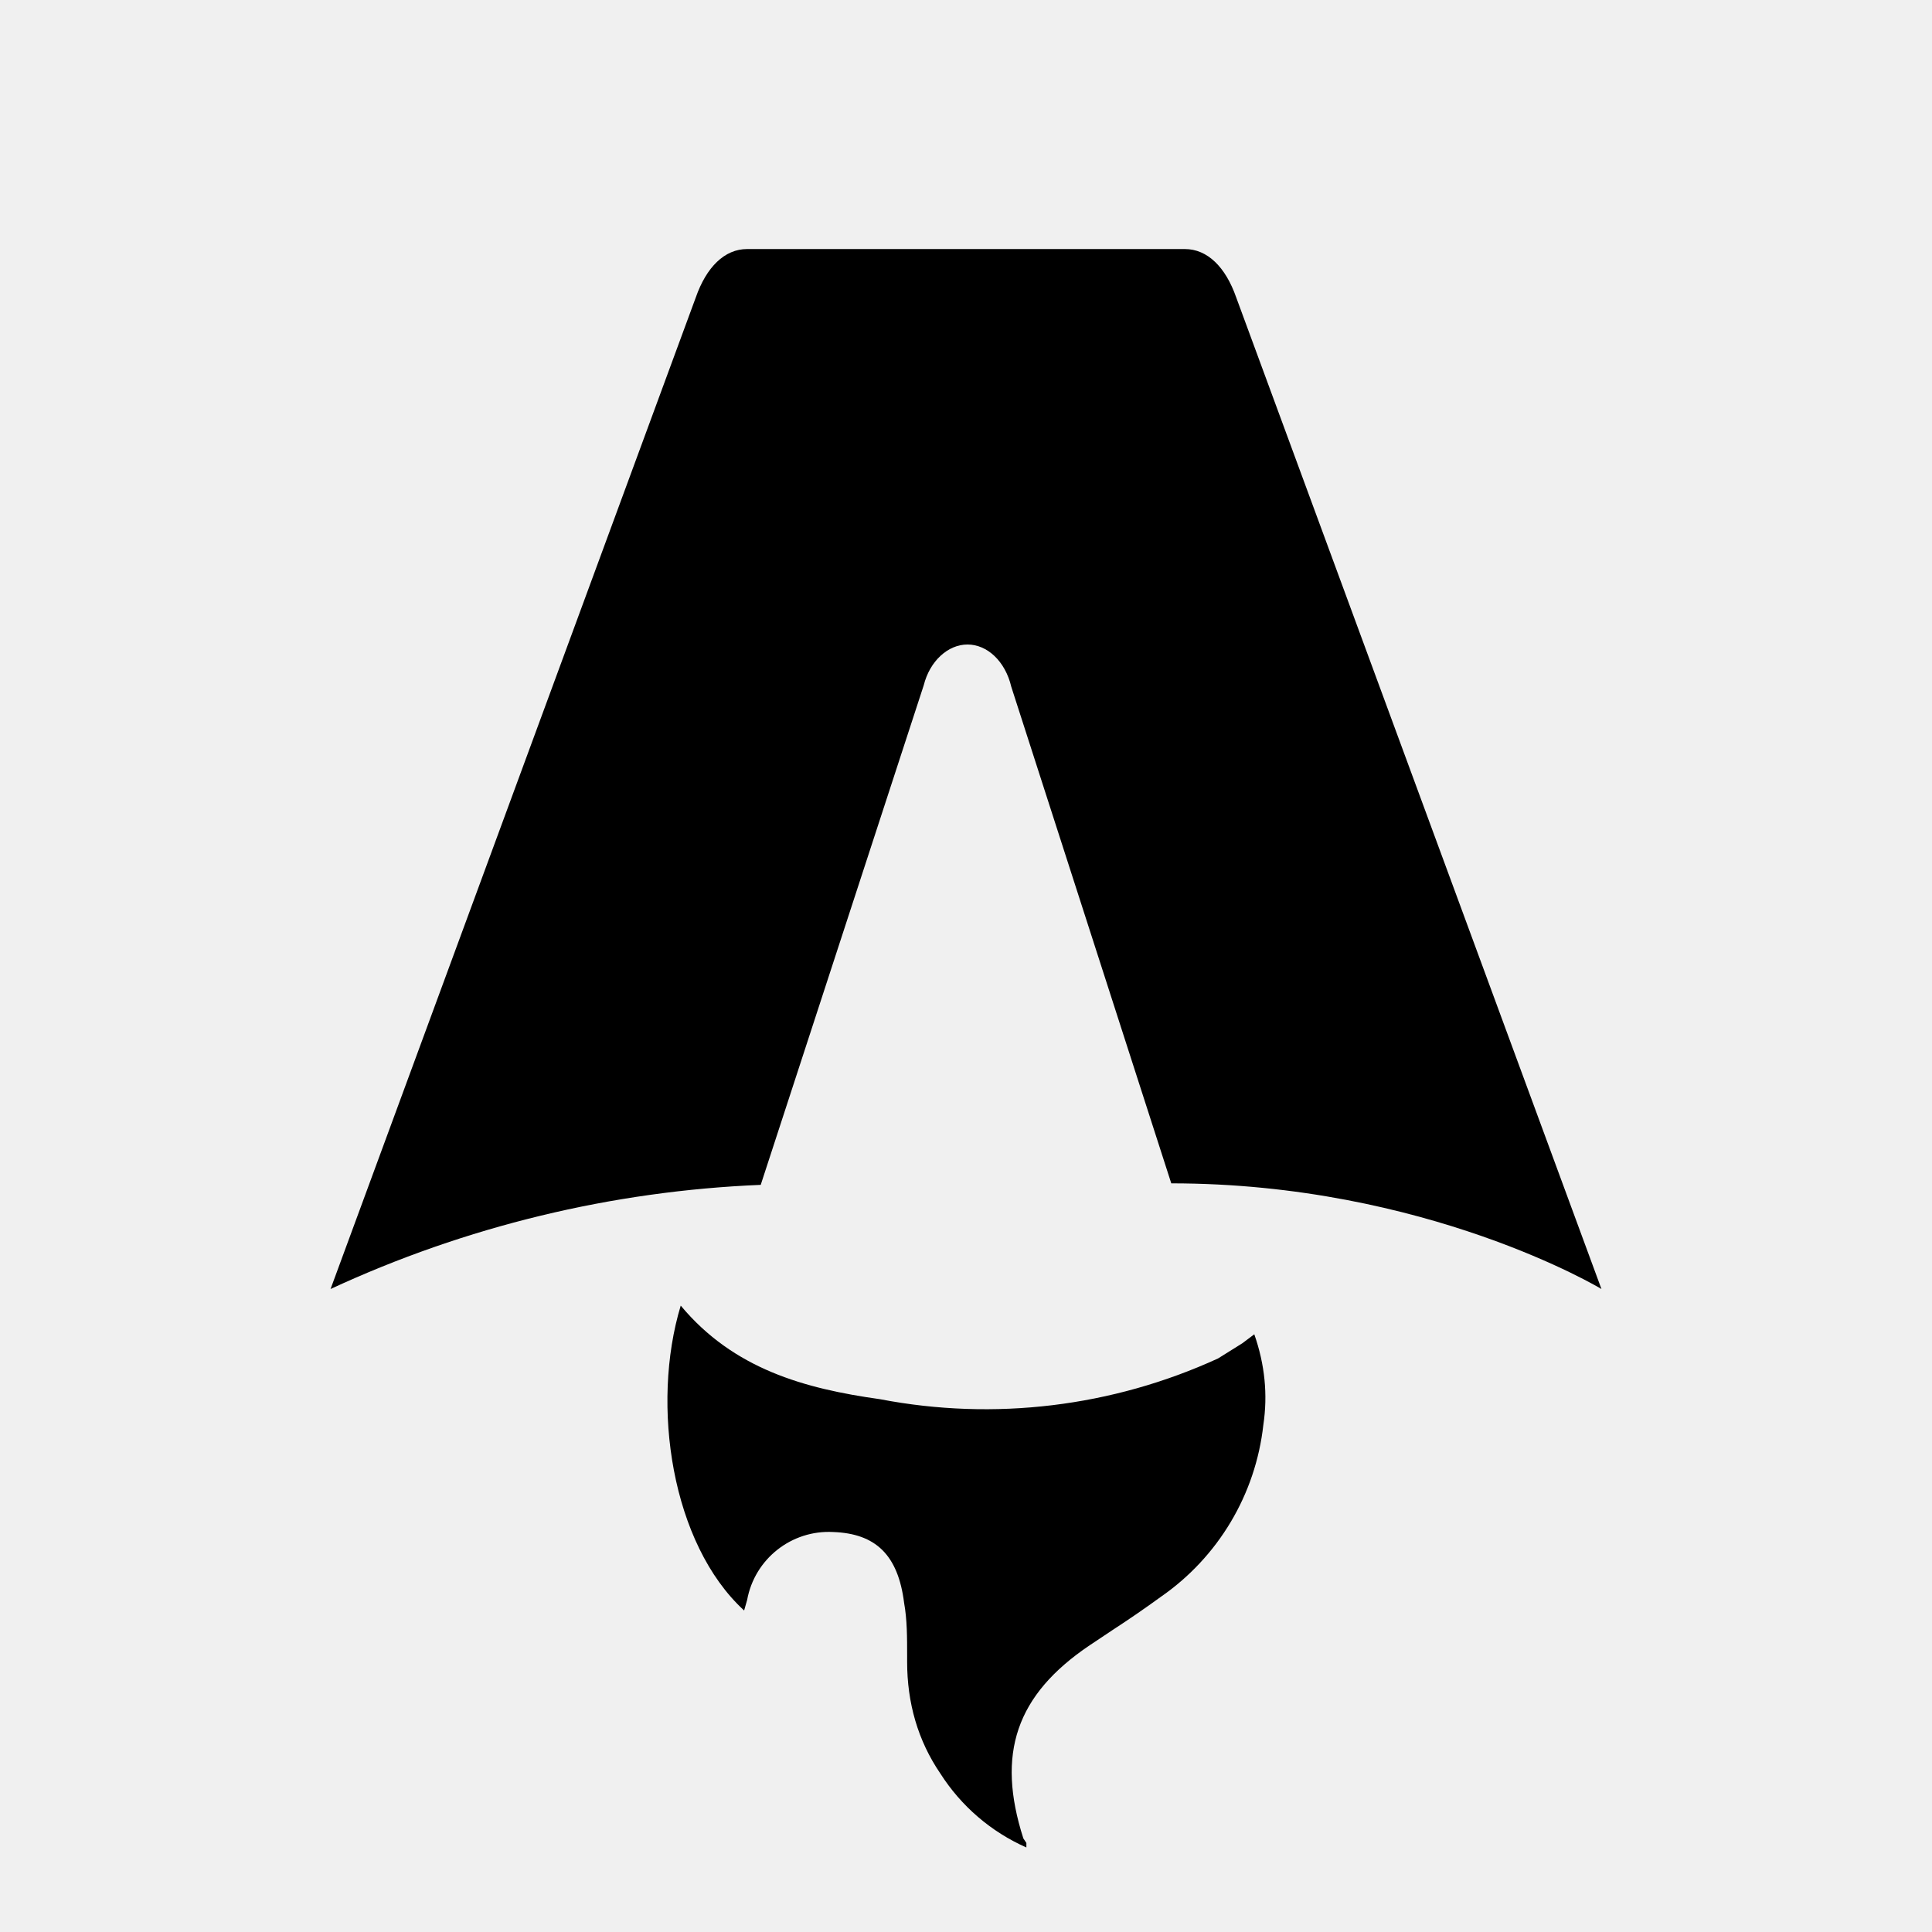
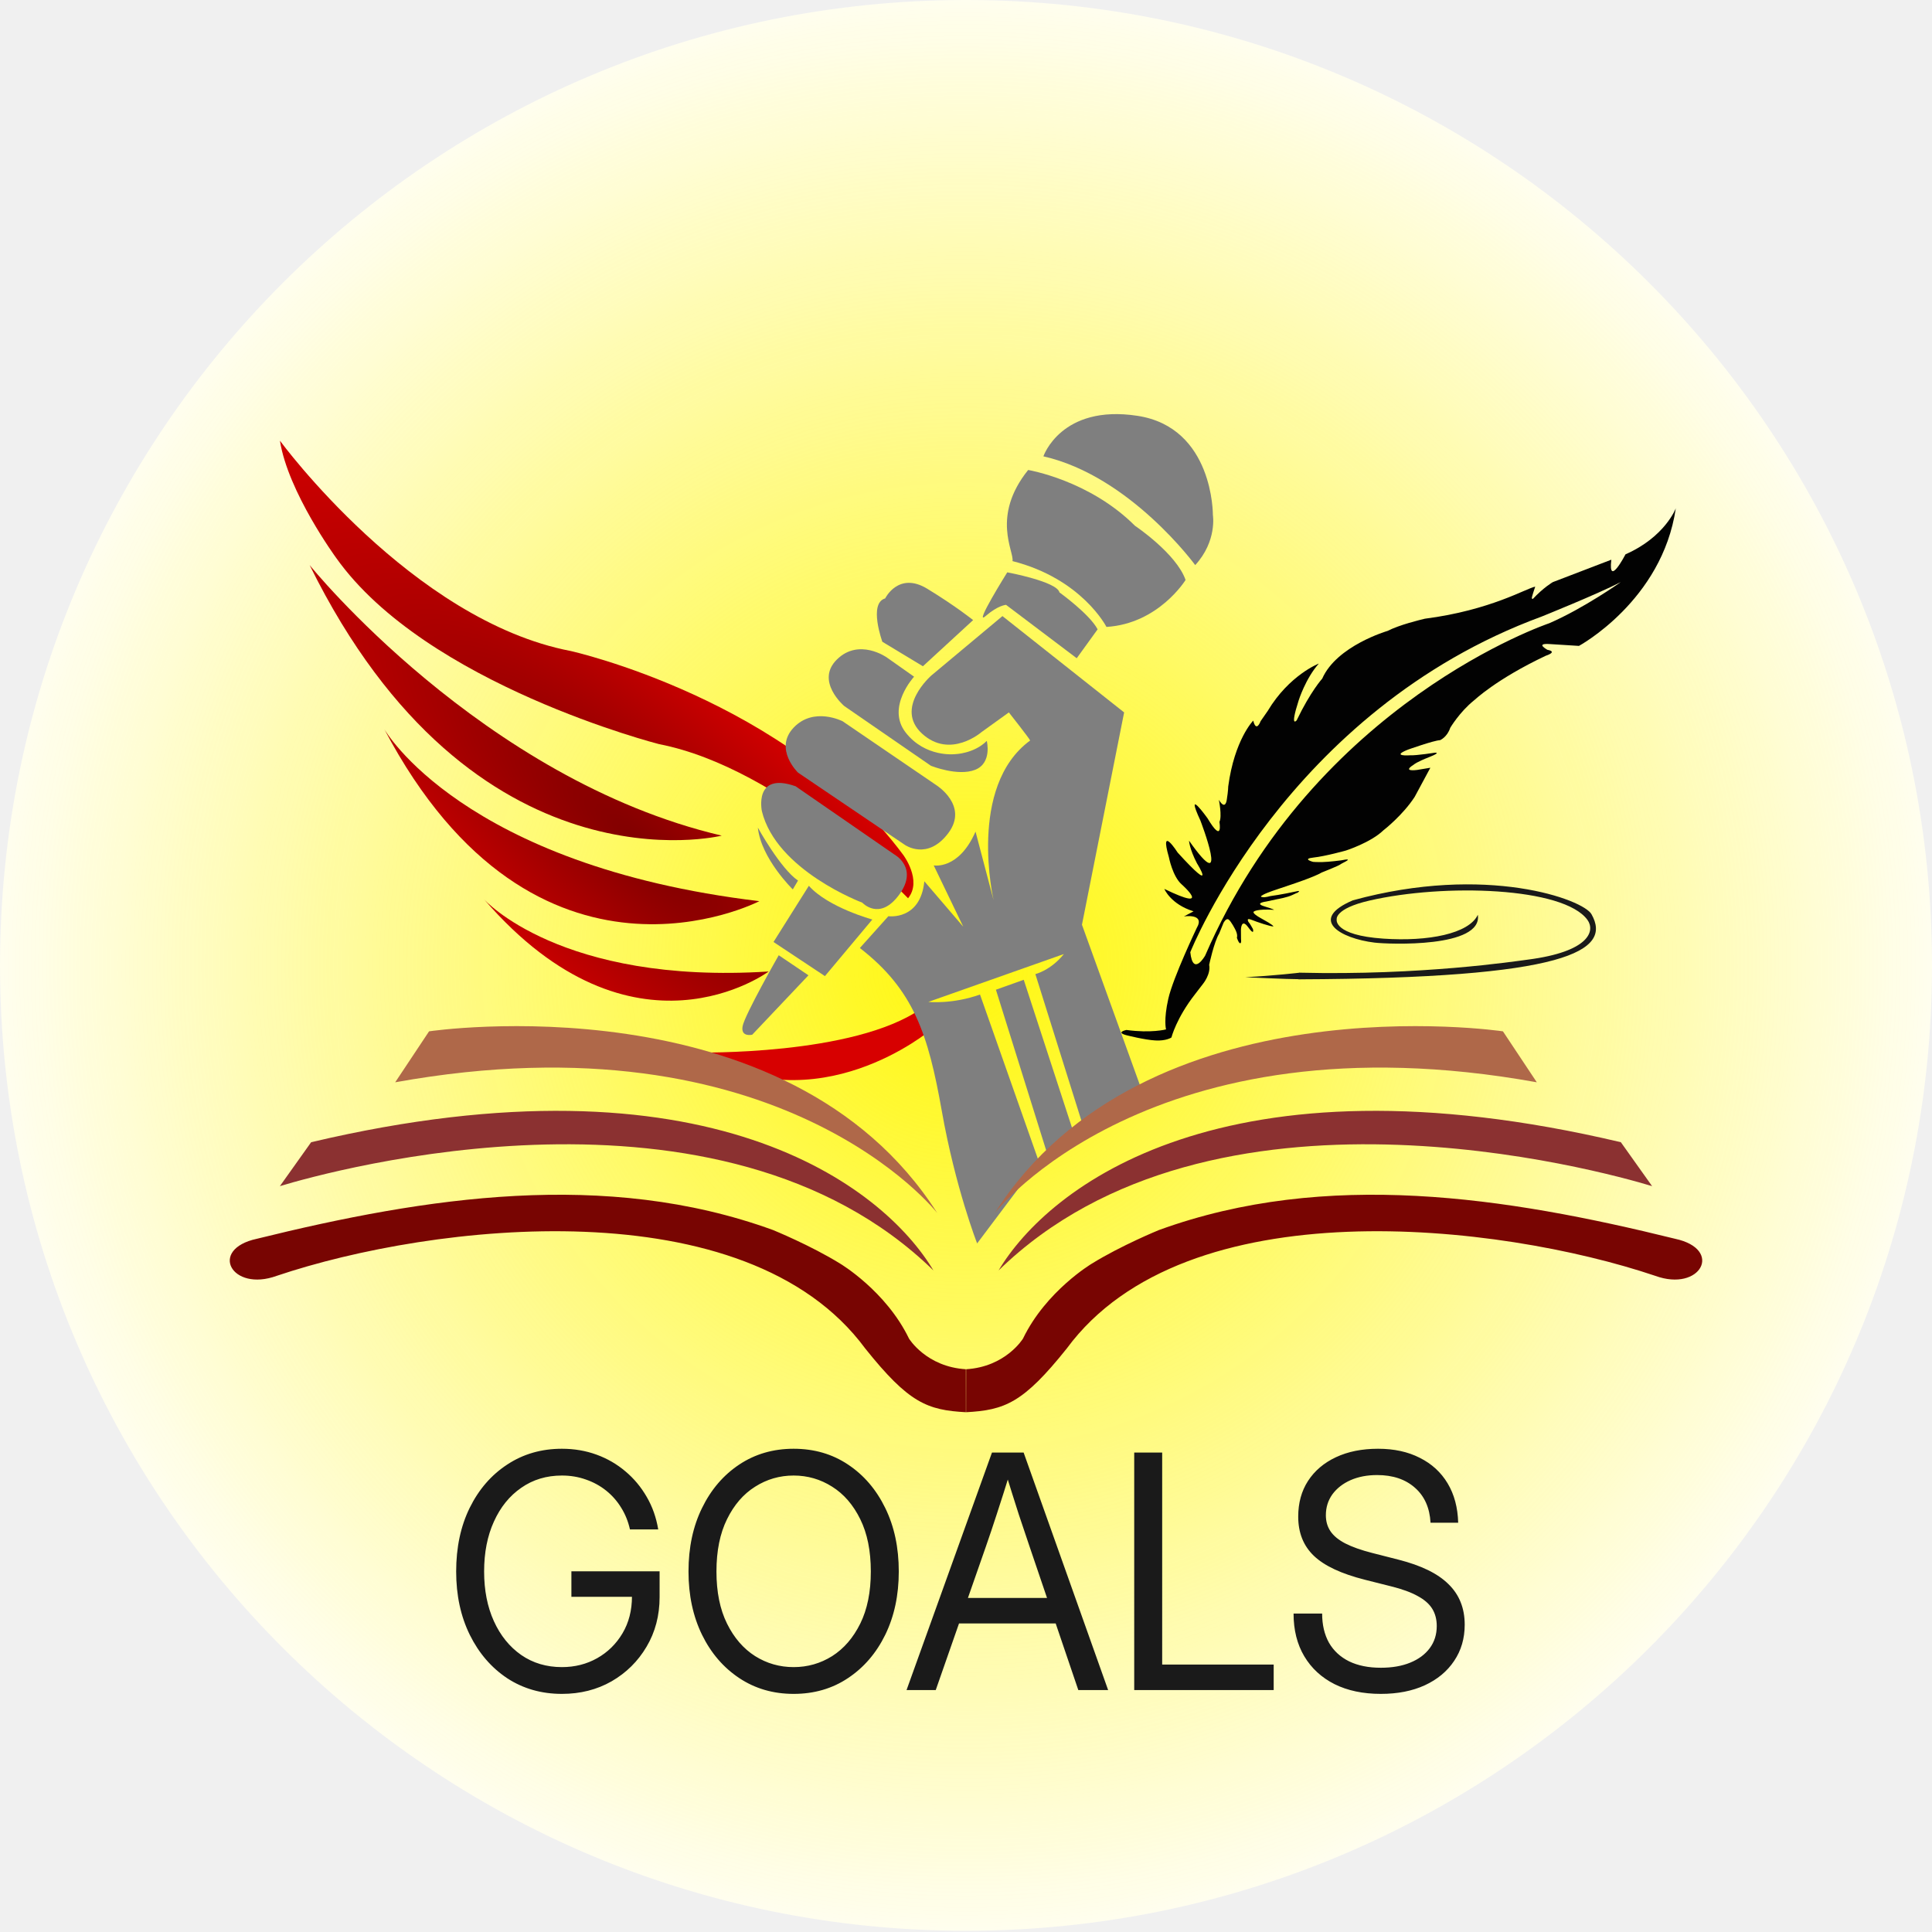
- <svg xmlns="http://www.w3.org/2000/svg" fill="none" viewBox="0 0 128 128">
-   <path d="M50.4 78.5a75.1 75.1 0 0 0-28.5 6.9l24.2-65.7c.7-2 1.9-3.2 3.4-3.2h29c1.5 0 2.7 1.2 3.4 3.2l24.2 65.7s-11.6-7-28.5-7L67 45.5c-.4-1.7-1.6-2.8-2.9-2.8-1.3 0-2.5 1.1-2.9 2.7L50.4 78.5Zm-1.1 28.2Zm-4.2-20.2c-2 6.6-.6 15.8 4.2 20.2a17.5 17.5 0 0 1 .2-.7 5.5 5.5 0 0 1 5.7-4.5c2.8.1 4.3 1.5 4.7 4.7.2 1.1.2 2.3.2 3.5v.4c0 2.7.7 5.2 2.2 7.4a13 13 0 0 0 5.7 4.9v-.3l-.2-.3c-1.8-5.6-.5-9.5 4.4-12.8l1.5-1a73 73 0 0 0 3.2-2.2 16 16 0 0 0 6.8-11.4c.3-2 .1-4-.6-6l-.8.6-1.6 1a37 37 0 0 1-22.4 2.7c-5-.7-9.7-2-13.2-6.2Z" />
-   <style>
-         path { fill: #000; }
-         @media (prefers-color-scheme: dark) {
-             path { fill: #FFF; }
-         }
-     </style>
+ <svg xmlns="http://www.w3.org/2000/svg" width="1024" height="1024">
+   <defs>
+     <radialGradient id="a" cx="524.276" cy="499.673" r="370" fx="524.276" fy="499.673" gradientTransform="rotate(-.228 -44601.771 54539.74)scale(1.38565 1.3847)" gradientUnits="userSpaceOnUse">
+       <stop offset="0" style="stop-color:#fff70d;stop-opacity:1" />
+       <stop offset="1" style="stop-color:#fff70d;stop-opacity:0" />
+     </radialGradient>
+     <radialGradient id="b" cx="314.086" cy="434.843" r="147.556" fx="314.086" fy="434.843" gradientTransform="matrix(.44664 -.49253 1.67935 1.52099 -529.97 -57.896)" gradientUnits="userSpaceOnUse">
+       <stop offset="0" style="stop-color:maroon;stop-opacity:1" />
+       <stop offset="1" style="stop-color:#d70000;stop-opacity:1" />
+     </radialGradient>
+     <radialGradient id="c" cx="314.086" cy="434.843" r="147.556" fx="314.086" fy="434.843" gradientTransform="matrix(.44664 -.49253 1.67935 1.52099 -529.97 -57.896)" gradientUnits="userSpaceOnUse">
+       <stop offset="0" style="stop-color:maroon;stop-opacity:1" />
+       <stop offset="1" style="stop-color:#d70000;stop-opacity:1" />
+     </radialGradient>
+     <radialGradient id="d" cx="314.086" cy="434.843" r="147.556" fx="314.086" fy="434.843" gradientTransform="matrix(.44664 -.49253 1.67935 1.52099 -529.97 -57.896)" gradientUnits="userSpaceOnUse">
+       <stop offset="0" style="stop-color:maroon;stop-opacity:1" />
+       <stop offset="1" style="stop-color:#d70000;stop-opacity:1" />
+     </radialGradient>
+     <radialGradient id="e" cx="314.086" cy="434.843" r="147.556" fx="314.086" fy="434.843" gradientTransform="matrix(.44664 -.49253 1.67935 1.52099 -529.97 -57.896)" gradientUnits="userSpaceOnUse">
+       <stop offset="0" style="stop-color:maroon;stop-opacity:1" />
+       <stop offset="1" style="stop-color:#d70000;stop-opacity:1" />
+     </radialGradient>
+   </defs>
+   <path d="M1024 511.676C1024 229.086 794.773 0 512.004 0 229.238 0 .008 229.086.008 511.676s229.23 511.676 511.996 511.676c282.77 0 511.996-229.086 511.996-511.676m0 0" style="stroke:none;fill-rule:nonzero;fill:#fffeef;fill-opacity:1" />
+   <path d="M1023.992 512.203c0-282.59-229.226-511.676-511.996-511.676S0 229.613 0 512.203s229.227 511.676 511.996 511.676 511.996-229.086 511.996-511.676m0 0" style="stroke:none;fill-rule:nonzero;fill:url(#a)" />
+   <path d="M369.402 557.844s83.278 1.789 118.918-23.27l5.016 11.278s-60.176 50.832-123.934 11.992m0 0" style="stroke:none;fill-rule:nonzero;fill:#d70000;fill-opacity:1" />
+   <path d="M407.41 514.914s-71.652 53.371-150.793-38.195c0 0 40.383 45.226 150.793 38.195m0 0" style="stroke:none;fill-rule:nonzero;fill:url(#b)" />
+   <path d="M402.473 477.637s-118.297 61.418-198.758-91.11c0 0 41.18 72.239 198.758 91.11m0 0" style="stroke:none;fill-rule:nonzero;fill:url(#c)" />
+   <path d="M481.29 476.086s-66.415-68.922-131.978-81.688c0 0-123.46-31.484-171.14-98.707 0 0-25.543-34.886-29.8-62.117 0 0 69.82 95.305 154.112 111.473 0 0 114.946 25.527 176.25 108.066 0 0 10.22 13.614 2.555 22.973m0 0" style="stroke:none;fill-rule:nonzero;fill:url(#d)" />
+   <path d="M382.52 442.902S250.973 475.66 164.12 299.52c0 0 91.531 113.601 218.399 143.382m0 0" style="stroke:none;fill-rule:nonzero;fill:url(#e)" />
+   <path d="M297.832 897.793c-10.867 0-20.523-2.758-28.977-8.277q-12.592-8.363-19.835-22.977-7.243-14.7-7.243-33.621 0-19.092 7.16-33.707 7.245-14.696 19.918-22.977c8.454-5.574 18.11-8.363 28.977-8.363q9.795.001 18.356 3.125c5.707 2.086 10.812 5.04 15.312 8.871q6.75 5.66 11.273 13.516 4.53 7.771 6.094 17.234h-14.98q-1.403-6.337-4.692-11.574a34.6 34.6 0 0 0-7.984-9.04q-4.775-3.8-10.703-5.827-5.925-2.114-12.676-2.114-12.266 0-21.566 6.504-9.305 6.422-14.489 17.91c-3.457 7.602-5.183 16.419-5.183 26.442q-.001 14.953 5.183 26.355c3.457 7.602 8.286 13.575 14.489 17.91q9.3 6.418 21.566 6.419 10.289.001 18.684-4.73t13.418-13.177q5.022-8.45 5.023-19.601l4.773.254h-36.878v-13.516h46.753v13.602q0 14.7-6.914 26.355-6.83 11.574-18.52 18.332-11.687 6.673-26.339 6.672m122.813 0c-10.813 0-20.415-2.785-28.81-8.363q-12.596-8.363-19.757-22.977-7.16-14.696-7.16-33.535 0-19.008 7.16-33.621 7.161-14.7 19.758-23.063 12.59-8.362 28.809-8.363 16.3.002 28.808 8.363 12.599 8.362 19.758 23.063 7.16 14.614 7.16 33.621 0 18.839-7.16 33.535-7.161 14.614-19.758 22.977-12.509 8.365-28.808 8.363m0-14.191q11.115 0 20.414-5.829c6.199-3.941 11.168-9.687 14.898-17.234 3.73-7.543 5.598-16.754 5.598-27.621q-.001-16.39-5.598-27.707c-3.73-7.606-8.7-13.348-14.898-17.234q-9.3-5.913-20.414-5.914t-20.415 5.914c-6.199 3.886-11.168 9.628-14.898 17.234q-5.596 11.316-5.598 27.707c0 10.867 1.868 20.078 5.598 27.621 3.73 7.547 8.7 13.293 14.898 17.234q9.3 5.83 20.415 5.829m59.843 12.164 45.274-125.868h16.789l44.781 125.868h-15.805l-25.765-75.86A3539 3539 0 0 1 540 802.758q-3.128-9.714-7.984-25.426h4.28q-4.855 15.714-8.066 25.426a809 809 0 0 1-5.761 17.148l-26.508 75.86Zm23.375-35.309v-13.516h60.09v13.516Zm97.297 35.309V769.898h14.817V882.25h59.101v13.516Zm130.715 2.027c-9.437 0-17.617-1.715-24.531-5.152q-10.37-5.238-16.051-14.782-5.679-9.545-5.68-22.64h15.149q0 8.951 3.62 15.46 3.704 6.419 10.7 9.884 6.996 3.376 16.793 3.378 8.971 0 15.559-2.703c4.441-1.804 7.902-4.367 10.37-7.687q3.705-4.987 3.704-11.742-.001-5.24-2.387-9.125-2.39-3.886-7.738-6.758-5.267-2.954-14.156-5.153l-13.75-3.464q-18.766-4.728-27.079-12.672-8.315-7.94-8.316-20.778 0-10.898 5.188-18.925 5.266-8.11 14.816-12.586c6.367-2.985 13.8-4.477 22.309-4.477 8.503 0 15.886 1.606 22.14 4.817q9.468 4.727 14.735 13.515 5.268 8.786 5.597 20.863h-14.652q-.659-11.824-8.23-18.5-7.577-6.757-20.087-6.757c-5.265 0-9.96.902-14.074 2.703q-6.093 2.704-9.633 7.52-3.456 4.814-3.457 11.066.001 4.898 2.47 8.53 2.47 3.634 7.82 6.423c3.62 1.855 8.398 3.547 14.324 5.066l13.91 3.547q8.972 2.284 15.558 5.492 6.586 3.21 10.864 7.434 4.365 4.224 6.504 9.633 2.139 5.319 2.14 11.91-.001 10.897-5.597 19.176-5.515 8.28-15.559 12.925-9.956 4.56-23.293 4.559m0 0" style="stroke:none;fill-rule:nonzero;fill:#1a1a1a;fill-opacity:1" />
+   <path d="M517.902 659.035s-11.496-29.355-18.73-70.2c-7.238-40.847-14.902-64.245-43.426-86.37l15.113-16.86s16.957 2.41 19.063-18.5l20.621 24.07-15.652-32.491s13.218 2.511 22.16-17.91l9.578 36.378S512.582 416.95 546 392.484c-.21-.851-11.281-14.89-11.281-14.89l-14.477 10.422s-16.601 14.468-31.504.851c-14.898-13.613 4.899-30.844 4.899-30.844l37.676-31.484 64.496 51.055-22.348 112.535 31.289 86.578-30.863 19.574-25.121-79.988s8.09-1.914 15.113-10.637l-71.848 25.38s12.64 1.355 27.395-3.911l31.156 88.45Zm0 0" style="stroke:none;fill-rule:nonzero;fill:#7f7f7f;fill-opacity:1" />
+   <path d="m527.852 524.57 14.753-5.265 26.79 82.129-14.149 10.68ZM412.746 506.297 428.5 516.93l-29.8 31.484s-6.177 1.492-5.11-4.465c1.062-5.957 19.156-37.652 19.156-37.652M428.71 469.492c10.22 11.488 33.634 17.871 33.634 17.871l-25.117 29.992-27.247-18.082ZM420.2 471.406s-16.817-16.379-18.52-32.758c0 0 11.918 21.696 21.285 28.079ZM457.023 478.426s-45.554-17.016-53.214-48.5c0 0-4.473-21.063 17.878-13.192l52.364 36.164s12.984 7.02 2.554 21.274-19.582 4.254-19.582 4.254M422.965 409.504s-12.985-12.55-2.34-23.828c10.64-11.274 25.969-3.403 25.969-3.403l49.597 33.825s17.454 10.847 6.383 25.527c-11.066 14.68-22.988 6.168-22.988 6.168ZM447.445 374.191s-15.539-13.191-3.832-24.68 26.395-1.062 26.395-1.062l14.472 10.211s-14.898 16.168-4.468 29.57 26.183 11.489 26.183 11.489 10.004-.215 16.817-7.024c0 0 2.98 11.703-6.176 15.317-9.152 3.617-23.414-2.125-23.414-2.125ZM489.164 353.129l-21.496-12.977s-7.453-20.422 1.488-22.976c0 0 7.024-14.465 22.352-5.106 15.324 9.364 24.265 16.594 24.265 16.594ZM581.762 333.559l-11.07 15.316-37.465-28.293s-4.254.211-10.856 5.957c-6.598 5.742 11.496-23.187 11.496-23.187s26.395 4.89 27.672 10.636c0 0 15.965 11.485 20.223 19.57m0 0" style="stroke:none;fill-rule:nonzero;fill:#7f7f7f;fill-opacity:1" />
+   <path d="M586.445 332.281s-12.984-25.527-49.812-34.886c1.066-4.895-11.492-23.614 8.304-48.29 0 0 32.352 5.317 56.622 29.567 0 0 21.921 14.68 26.82 28.719 0 0-14.262 23.187-41.934 24.89m0 0" style="stroke:none;fill-rule:nonzero;fill:#7f7f7f;fill-opacity:1" />
+   <path d="M633.488 299.52s-34.484-47.223-80.465-57.649c0 0 9.368-27.656 49.813-21.484 40.441 6.168 40.016 52.543 40.016 52.543s2.343 13.828-9.364 26.59m0 0" style="stroke:none;fill-rule:nonzero;fill:#7f7f7f;fill-opacity:1" />
+   <path d="M512.055 748.508c-20.637-1.106-30.39-4.906-53.47-33.79-63.237-85.757-229.347-66.304-311.886-38.507-23.996 8.773-36.41-14.074-10.512-19.64 89.653-22.118 184.708-36.891 273.481-4.65 0 0 19.973 8.126 35.68 17.856 0 0 24.207 14.387 36.437 39.696 0 0 9.13 15.039 30.3 16.261Zm-.11 0c20.637-1.106 30.39-4.906 53.47-33.79 63.237-85.757 229.347-66.304 311.89-38.507 23.996 8.773 36.406-14.074 10.508-19.64-89.653-22.118-184.704-36.891-273.481-4.65 0 0-19.973 8.126-35.68 17.856 0 0-24.207 14.387-36.437 39.696 0 0-9.13 15.039-30.297 16.261Zm0 0" style="stroke:none;fill-rule:nonzero;fill:#780502;fill-opacity:1" />
+   <path d="M494.742 673.379c-113.125-110.281-319.367-52.86-346.394-44.703l16.566-23.278c210.461-49.722 303.422 23.649 329.828 67.98m34.516 0c113.129-110.281 319.367-52.86 346.394-44.703l-16.566-23.278c-210.461-49.722-303.422 23.649-329.828 67.98m0 0" style="stroke:none;fill-rule:nonzero;fill:#8b3131;fill-opacity:1" />
+   <path d="M496.781 642.969s-82.66-106.254-287.316-69.332l17.95-27.008s189.98-28.293 269.366 96.34m30.438 0s82.66-106.254 287.32-69.332l-17.953-27.008s-189.98-28.293-269.367 96.34m0 0" style="stroke:none;fill-rule:nonzero;fill:#af6849;fill-opacity:1" />
+   <path d="M688.191 519.059c142.797-.547 166.25-15.024 155.371-34.438-4.132-7.812-55.687-26.848-126.507-7.437-23.867 10.18-6.614 20.218 11.437 22.414 7.477.91 57.446 2.902 54.79-14.743-4.684 10.047-26.317 14.274-50.122 12.637-26.347-1.808-24.687-10.078-24.687-10.078s-1.446-5.742 17.312-10.078c39.625-9.164 103.063-7.14 115.598 10.23 4.199 5.82 1.05 16.844-31.61 21.059-6.378.82-56.535 8.484-121.015 6.918Zm0 0" style="stroke:none;fill-rule:nonzero;fill:#1a1a1a;fill-opacity:1" />
+   <path d="M688.797 515.547s-12.961 1.543-28.79 2.402c0 0 22.427 1.07 28.9 1.055 6.5-.02-.11-3.457-.11-3.457m0 0" style="stroke:none;fill-rule:nonzero;fill:#1a1a1a;fill-opacity:1" />
+   <path d="M888.203 269.426s-5.723 15.191-26.644 24.367c0 0-9.332 18.05-7.524 2.86l-31.008 11.882s-4.968 2.856-10.687 9.024c.152-1.352-1.805 2.707 1.355-6.618-4.515.75-23.48 12.485-58.55 16.997-2.41.601-13.247 3.16-19.72 6.468 0 0-26.94 7.824-34.616 25.274 0 0-6.172 6.765-13.547 22.11 0 0-3.766 4.51 1.05-10.528 0 0 3.614-11.582 10.688-19.555 0 0-15.652 6.016-27.094 25.117l-3.761 5.418s-2.258 6.317-3.915-.3c0 0-9.933 10.078-13.246 34.898 0 0 0 2.254-.75 6.918 0 0-.601 6.168-4.214.152 0 0 1.804 8.723.3 11.73 0 0 2.106 12.184-6.32-1.952 0 0-12.344-17.301-3.766 1.203 0 0 16.407 42.57-6.02 10.68 0 0 .15 4.21 4.216 12.03 0 0 11.136 17.75-10.235-5.714 0 0-9.785-15.344-4.668 2.406 0 0 1.957 10.23 6.774 14.441 0 0 17.16 15.192-9.18 2.407 0 0 3.309 8.125 15.5 11.882l-5.117 2.707s11.441-1.804 6.773 6.168c0 0-12.492 26.176-15.05 37.457-2.559 11.282-1.204 16.247-1.204 16.247s-7.828 2.105-20.996.3c0 0-5.949 1.203 0 2.782 0 0 9.633 2.484 15.426 2.785 5.797.3 8.43-1.582 8.43-1.582s2.547-10.219 12.55-22.985l4.258-5.53s4.153-5.106 3.192-9.997c0 0 2.578-12.105 5.285-16.543l2.336-5.715s1.351-2.707 2.707-1.73 3.46 5.191 3.46 5.191 1.509 2.633.907 4.438c0 0 .938 2.933 1.73 2.933.79 0 .45-2.144.45-2.144l-.035-5.153s.187-6.207 3.8-1.242c3.61 4.965 2.559.977 2.559.977s-1.809-3.27-2.297-3.645c0 0-1.617-2.484 1.395-1.281 3.008 1.203 10.648 3.8 11.777 3.535 0-.02.016-.691-6.137-4.023-6.246-3.383-4.101-3.91-4.101-3.91s1.62-1.391 10.5-.829c0 0 .566-.113-5.078-1.843-5.645-1.727.976-2.555.976-2.555l5.985-1.281s5.304-.903 7.937-2.22c2.43-1.21 2.652-1.175 2.672-1.163 0 0 1.922-1.277-.113-.828-2.032.453-9.332 1.957-14.262 2.597 0 0-2.781.77-3.895.602-1.109-.172-1.898-.285.286-1.43 2.18-1.148 7.488-2.86 7.488-2.86l7.2-2.425s12.132-3.988 16.124-6.383c0 0 9.047-3.562 9.899-4.308.851-.742 8.3-3.723.32-2.125 0 0-6.547.851-9.848.902-3.297.055-4.945-.105-4.945-.105s-6.176-1.598.21-2.29c6.388-.69 17.188-3.722 17.188-3.722s13.145-4.2 19.903-10.742c.32-.211 10.324-8.082 16.55-17.707l8.301-15.426s-6.543 1.117-7.074 1.172c-.535.05-7.879 1.062-1.863-2.715.316-.266 1.543-1.434 8.3-4.094s2.98-2.34 2.98-2.34-9.632 1.543-13.198 1.383c0 0-10.43.746-.957-3.031 0 0 13.57-4.84 16.976-5 0 0 3.727-1.543 5.375-6.54 0 0 4.95-8.35 12.453-14.413.637-.477 11.868-11.328 38.157-23.774 0 0 6.66-2.07.863-3.16-.074-.113-6.66-3.574 1.203-3.047l15.543.977s44.102-23.88 51.328-72.914m-29.156 39.097s-19.703 13.957-37.969 21.832c0 0-123.933 41.528-182.32 176.122 0 0-6.446 11.453-7.88-1.79 0 0 50.864-128.152 186.259-177.91 0 0 29.37-11.812 41.91-18.254m0 0" style="stroke:none;fill-rule:nonzero;fill:#020202;fill-opacity:1" />
</svg>
